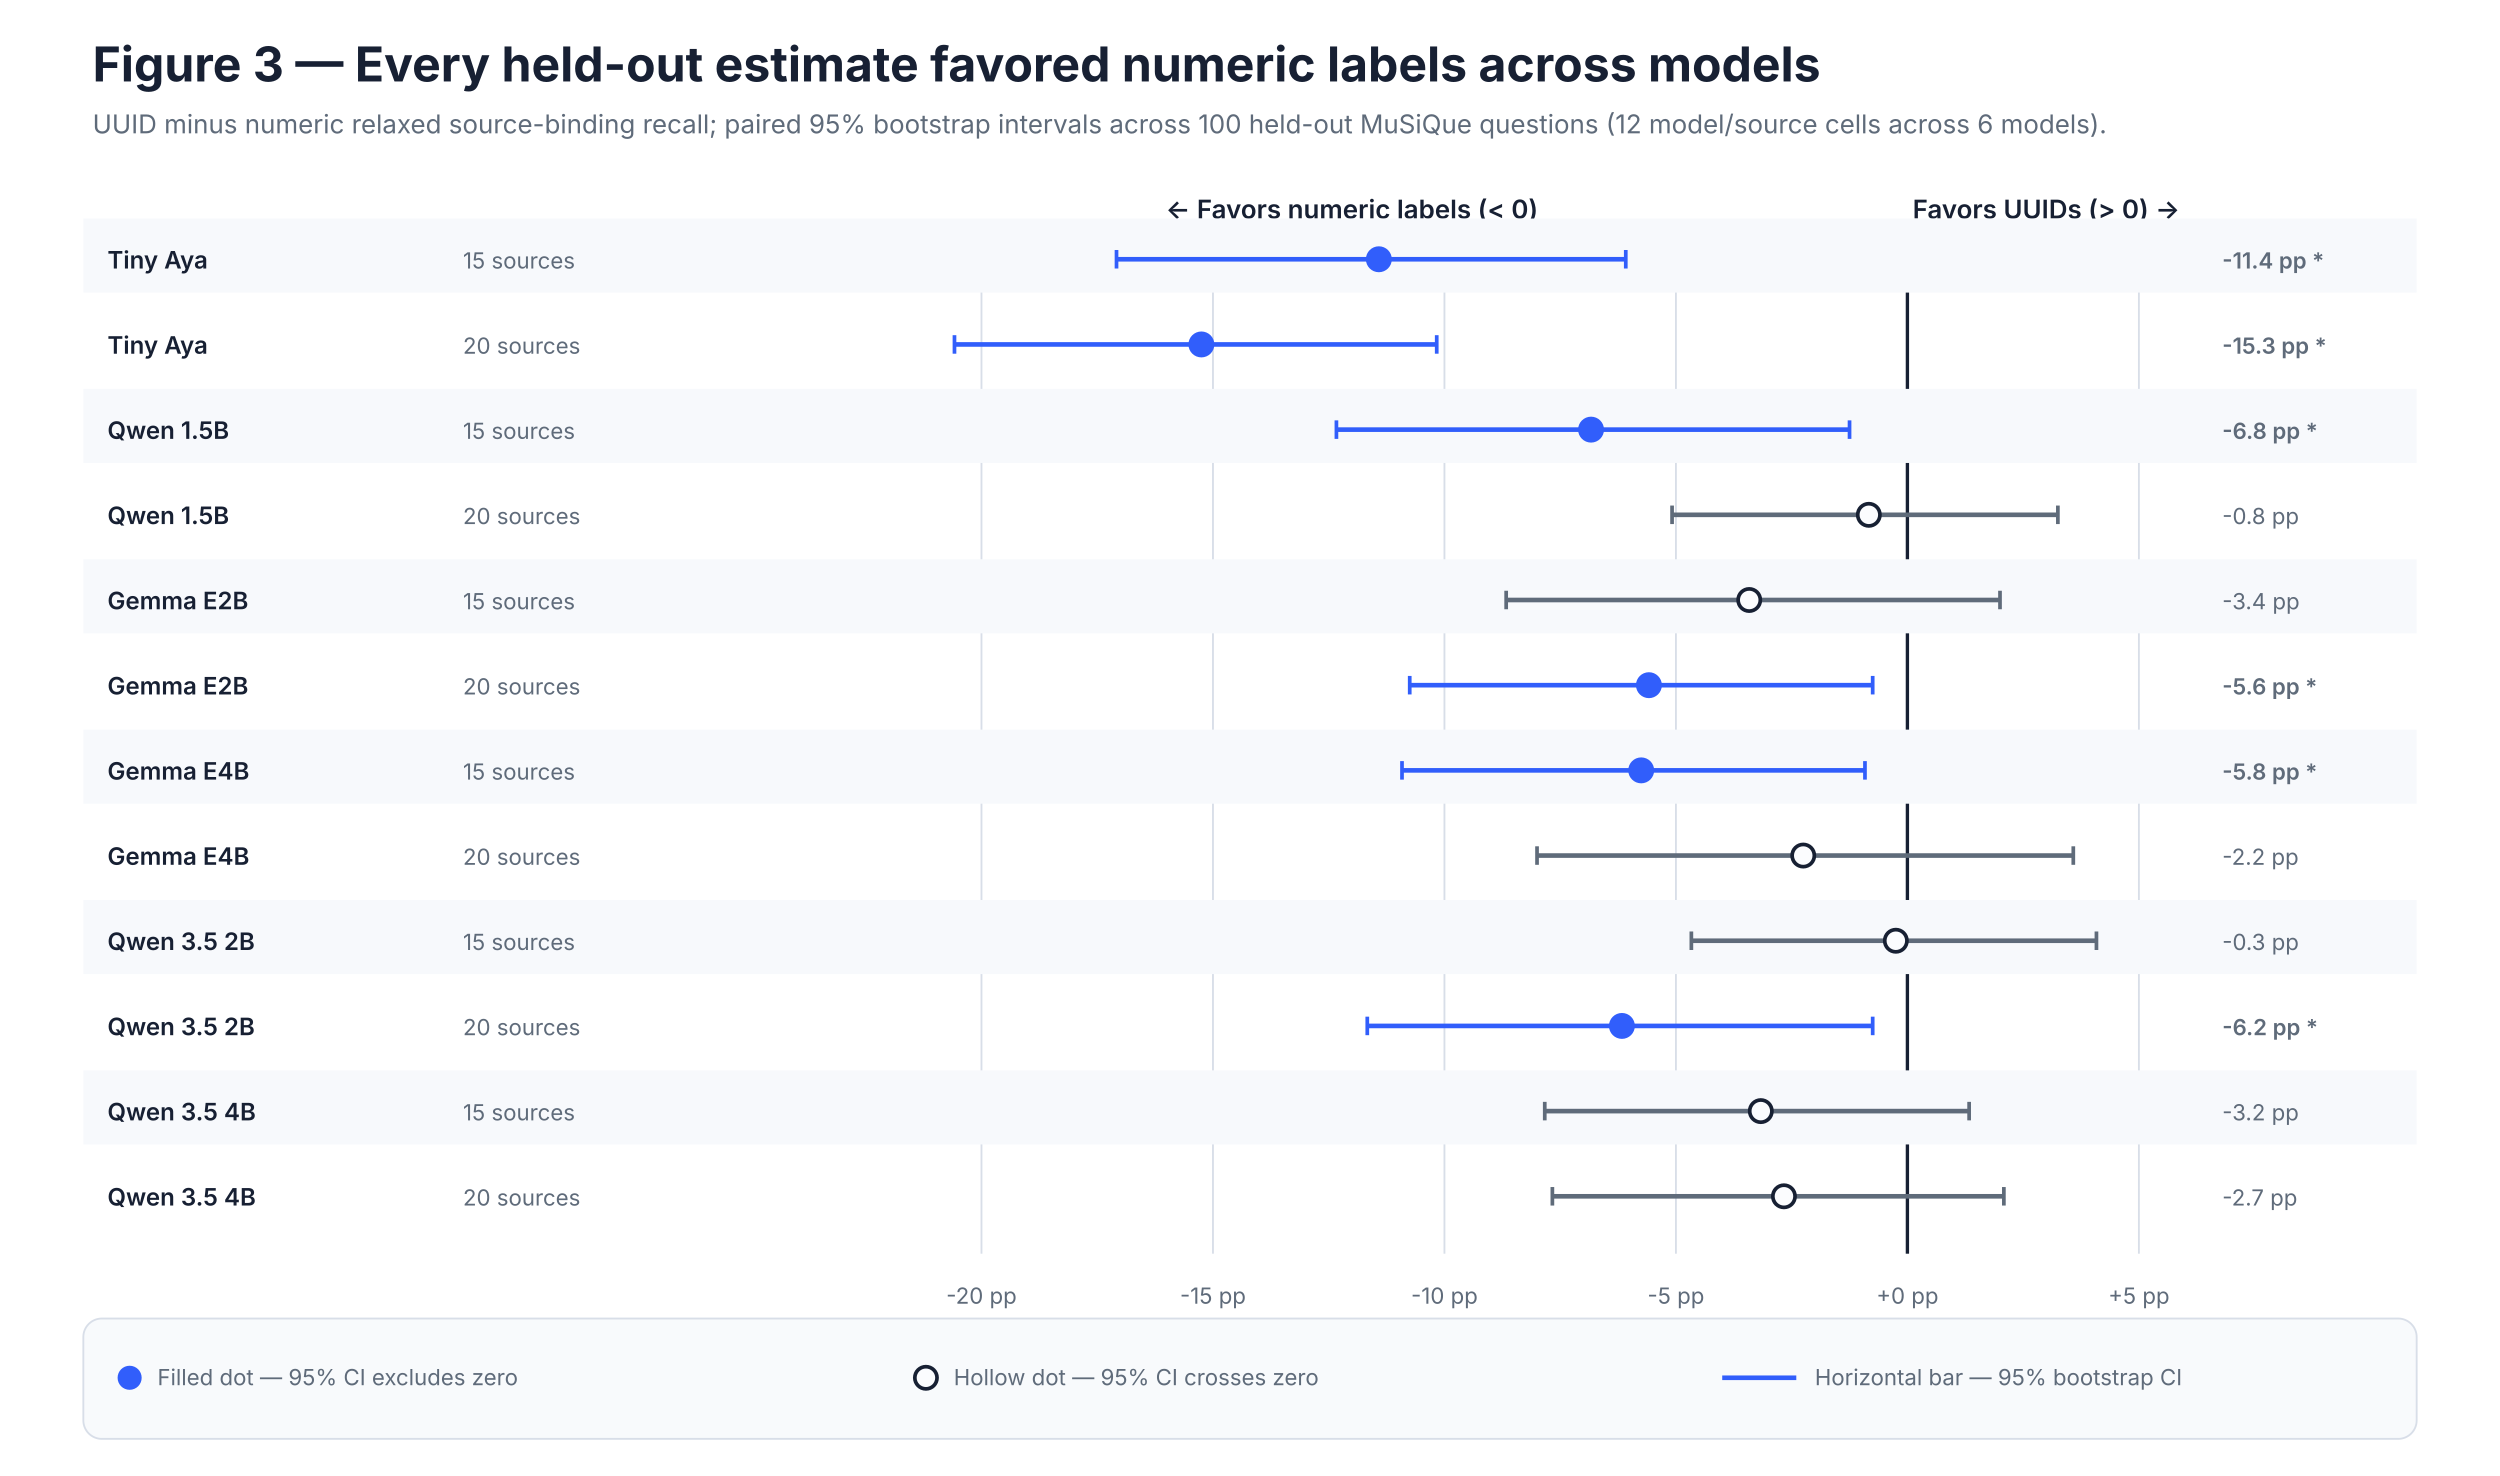
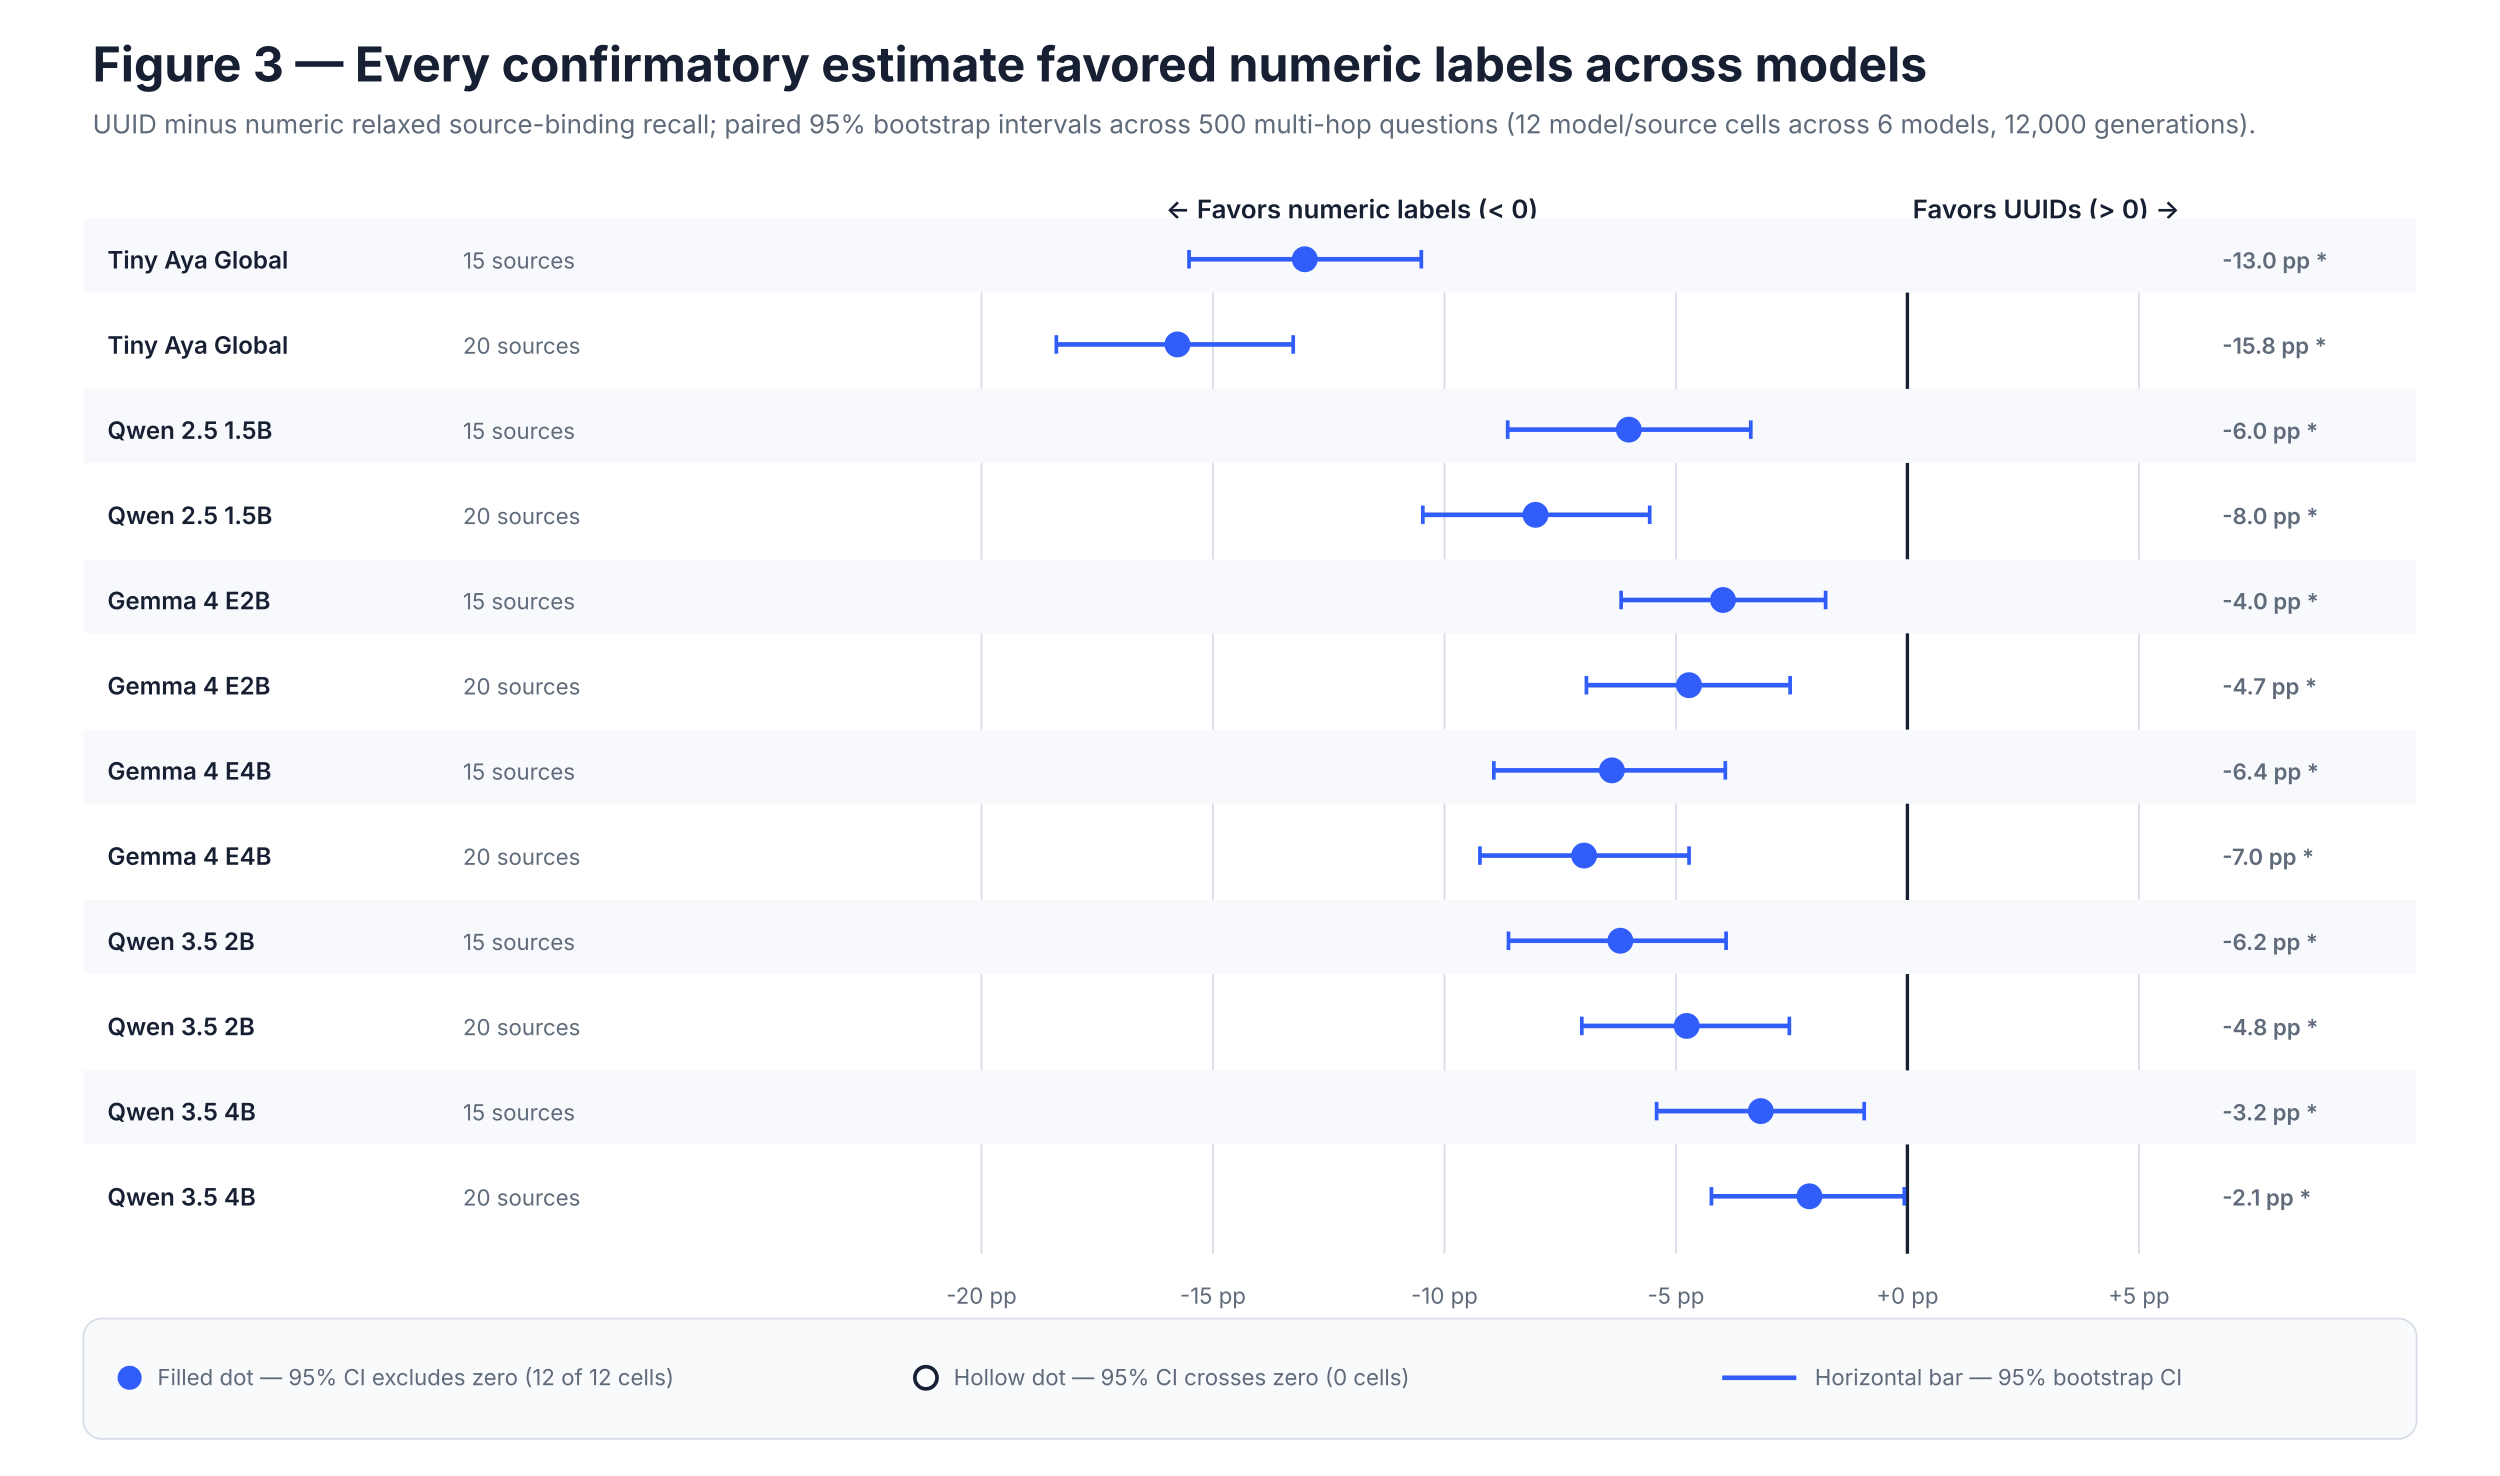
<svg xmlns="http://www.w3.org/2000/svg" viewBox="0 0 1350 797" role="img" aria-labelledby="title desc">
  <style>
text{font-family:Inter,ui-sans-serif,system-ui,-apple-system,BlinkMacSystemFont,'Segoe UI',sans-serif;fill:#172033}
.title{font-size:26px;font-weight:700}.subtitle{font-size:14px;fill:#5f6b7a}
.label{font-size:14px;font-weight:600}.body{font-size:13px}.small{font-size:12px;fill:#5f6b7a}
.mono{font-family:'SFMono-Regular',Consolas,'Liberation Mono',monospace;font-size:12.5px}
.axis{stroke:#aeb8c8;stroke-width:1}.grid{stroke:#e5e9f0;stroke-width:1}.zero{stroke:#172033;stroke-width:1.5}
</style>
-   <text x="50" y="44" class="title" text-anchor="start">Figure 3 — Every held-out estimate favored numeric labels across models</text>
-   <text x="50" y="72" class="subtitle" text-anchor="start">UUID minus numeric relaxed source-binding recall; paired 95% bootstrap intervals across 100 held-out MuSiQue questions (12 model/source cells across 6 models).</text>
+   <text x="50" y="44" class="title" text-anchor="start">Figure 3 — Every confirmatory estimate favored numeric labels across models</text>
+   <text x="50" y="72" class="subtitle" text-anchor="start">UUID minus numeric relaxed source-binding recall; paired 95% bootstrap intervals across 500 multi-hop questions (12 model/source cells across 6 models, 12,000 generations).</text>
  <line x1="530.0" y1="125" x2="530.0" y2="677" stroke="#d8dee8" stroke-width="1" />
  <text x="530.0" y="704" class="small" text-anchor="middle">-20 pp</text>
  <line x1="655.0" y1="125" x2="655.0" y2="677" stroke="#d8dee8" stroke-width="1" />
  <text x="655.0" y="704" class="small" text-anchor="middle">-15 pp</text>
  <line x1="780.0" y1="125" x2="780.0" y2="677" stroke="#d8dee8" stroke-width="1" />
  <text x="780.0" y="704" class="small" text-anchor="middle">-10 pp</text>
  <line x1="905.0" y1="125" x2="905.0" y2="677" stroke="#d8dee8" stroke-width="1" />
  <text x="905.0" y="704" class="small" text-anchor="middle">-5 pp</text>
  <line x1="1030.0" y1="125" x2="1030.0" y2="677" stroke="#172033" stroke-width="1.8" />
  <text x="1030.0" y="704" class="small" text-anchor="middle">+0 pp</text>
  <line x1="1155.0" y1="125" x2="1155.0" y2="677" stroke="#d8dee8" stroke-width="1" />
  <text x="1155.0" y="704" class="small" text-anchor="middle">+5 pp</text>
  <text x="730.0" y="118" class="label" text-anchor="middle" fill="#315efb">← Favors numeric labels (&lt; 0)</text>
  <text x="1105.0" y="118" class="label" text-anchor="middle" fill="#5f6b7a">Favors UUIDs (&gt; 0) →</text>
  <rect x="45" y="118" width="1260" height="40" fill="#f7f9fc" />
-   <text x="58" y="145" class="body" text-anchor="start" font-weight="600">Tiny Aya</text>
+   <text x="58" y="145" class="body" text-anchor="start" font-weight="600">Tiny Aya Global</text>
  <text x="250" y="145" class="small" text-anchor="start">15 sources</text>
-   <line x1="602.917" y1="140" x2="877.917" y2="140" stroke="#315efb" stroke-width="2.5" />
-   <line x1="602.917" y1="135" x2="602.917" y2="145" stroke="#315efb" stroke-width="2" />
-   <line x1="877.917" y1="135" x2="877.917" y2="145" stroke="#315efb" stroke-width="2" />
-   <circle cx="744.583" cy="140" r="6" fill="#315efb" stroke="#315efb" stroke-width="2" />
-   <text x="1200" y="145" class="small" text-anchor="start" fill="#172033" font-weight="600">-11.4 pp *</text>
-   <text x="58" y="191" class="body" text-anchor="start" font-weight="600">Tiny Aya</text>
+   <line x1="642.083" y1="140" x2="767.5" y2="140" stroke="#315efb" stroke-width="2.5" />
+   <line x1="642.083" y1="135" x2="642.083" y2="145" stroke="#315efb" stroke-width="2" />
+   <line x1="767.5" y1="135" x2="767.5" y2="145" stroke="#315efb" stroke-width="2" />
+   <circle cx="704.583" cy="140" r="6" fill="#315efb" stroke="#315efb" stroke-width="2" />
+   <text x="1200" y="145" class="small" text-anchor="start" fill="#172033" font-weight="600">-13.0 pp *</text>
+   <text x="58" y="191" class="body" text-anchor="start" font-weight="600">Tiny Aya Global</text>
  <text x="250" y="191" class="small" text-anchor="start">20 sources</text>
-   <line x1="515.417" y1="186" x2="775.833" y2="186" stroke="#315efb" stroke-width="2.5" />
-   <line x1="515.417" y1="181" x2="515.417" y2="191" stroke="#315efb" stroke-width="2" />
-   <line x1="775.833" y1="181" x2="775.833" y2="191" stroke="#315efb" stroke-width="2" />
-   <circle cx="648.75" cy="186" r="6" fill="#315efb" stroke="#315efb" stroke-width="2" />
-   <text x="1200" y="191" class="small" text-anchor="start" fill="#172033" font-weight="600">-15.3 pp *</text>
+   <line x1="570.417" y1="186" x2="698.333" y2="186" stroke="#315efb" stroke-width="2.5" />
+   <line x1="570.417" y1="181" x2="570.417" y2="191" stroke="#315efb" stroke-width="2" />
+   <line x1="698.333" y1="181" x2="698.333" y2="191" stroke="#315efb" stroke-width="2" />
+   <circle cx="635.833" cy="186" r="6" fill="#315efb" stroke="#315efb" stroke-width="2" />
+   <text x="1200" y="191" class="small" text-anchor="start" fill="#172033" font-weight="600">-15.8 pp *</text>
  <rect x="45" y="210" width="1260" height="40" fill="#f7f9fc" />
-   <text x="58" y="237" class="body" text-anchor="start" font-weight="600">Qwen 1.5B</text>
+   <text x="58" y="237" class="body" text-anchor="start" font-weight="600">Qwen 2.5 1.5B</text>
  <text x="250" y="237" class="small" text-anchor="start">15 sources</text>
-   <line x1="721.667" y1="232" x2="998.75" y2="232" stroke="#315efb" stroke-width="2.5" />
-   <line x1="721.667" y1="227" x2="721.667" y2="237" stroke="#315efb" stroke-width="2" />
-   <line x1="998.75" y1="227" x2="998.75" y2="237" stroke="#315efb" stroke-width="2" />
-   <circle cx="859.167" cy="232" r="6" fill="#315efb" stroke="#315efb" stroke-width="2" />
-   <text x="1200" y="237" class="small" text-anchor="start" fill="#172033" font-weight="600">-6.8 pp *</text>
-   <text x="58" y="283" class="body" text-anchor="start" font-weight="600">Qwen 1.5B</text>
+   <line x1="814.156" y1="232" x2="945.417" y2="232" stroke="#315efb" stroke-width="2.5" />
+   <line x1="814.156" y1="227" x2="814.156" y2="237" stroke="#315efb" stroke-width="2" />
+   <line x1="945.417" y1="227" x2="945.417" y2="237" stroke="#315efb" stroke-width="2" />
+   <circle cx="879.583" cy="232" r="6" fill="#315efb" stroke="#315efb" stroke-width="2" />
+   <text x="1200" y="237" class="small" text-anchor="start" fill="#172033" font-weight="600">-6.0 pp *</text>
+   <text x="58" y="283" class="body" text-anchor="start" font-weight="600">Qwen 2.5 1.5B</text>
  <text x="250" y="283" class="small" text-anchor="start">20 sources</text>
-   <line x1="902.917" y1="278" x2="1111.25" y2="278" stroke="#5f6b7a" stroke-width="2.5" />
-   <line x1="902.917" y1="273" x2="902.917" y2="283" stroke="#5f6b7a" stroke-width="2" />
-   <line x1="1111.25" y1="273" x2="1111.25" y2="283" stroke="#5f6b7a" stroke-width="2" />
-   <circle cx="1009.167" cy="278" r="6" fill="#fbfcfe" stroke="#172033" stroke-width="2" />
-   <text x="1200" y="283" class="small" text-anchor="start" fill="#5f6b7a" font-weight="normal">-0.8 pp</text>
+   <line x1="768.333" y1="278" x2="890.833" y2="278" stroke="#315efb" stroke-width="2.5" />
+   <line x1="768.333" y1="273" x2="768.333" y2="283" stroke="#315efb" stroke-width="2" />
+   <line x1="890.833" y1="273" x2="890.833" y2="283" stroke="#315efb" stroke-width="2" />
+   <circle cx="829.167" cy="278" r="6" fill="#315efb" stroke="#315efb" stroke-width="2" />
+   <text x="1200" y="283" class="small" text-anchor="start" fill="#172033" font-weight="600">-8.0 pp *</text>
  <rect x="45" y="302" width="1260" height="40" fill="#f7f9fc" />
-   <text x="58" y="329" class="body" text-anchor="start" font-weight="600">Gemma E2B</text>
+   <text x="58" y="329" class="body" text-anchor="start" font-weight="600">Gemma 4 E2B</text>
  <text x="250" y="329" class="small" text-anchor="start">15 sources</text>
-   <line x1="813.333" y1="324" x2="1080.0" y2="324" stroke="#5f6b7a" stroke-width="2.5" />
-   <line x1="813.333" y1="319" x2="813.333" y2="329" stroke="#5f6b7a" stroke-width="2" />
-   <line x1="1080.0" y1="319" x2="1080.0" y2="329" stroke="#5f6b7a" stroke-width="2" />
-   <circle cx="944.583" cy="324" r="6" fill="#fbfcfe" stroke="#172033" stroke-width="2" />
-   <text x="1200" y="329" class="small" text-anchor="start" fill="#5f6b7a" font-weight="normal">-3.4 pp</text>
-   <text x="58" y="375" class="body" text-anchor="start" font-weight="600">Gemma E2B</text>
+   <line x1="875.417" y1="324" x2="985.833" y2="324" stroke="#315efb" stroke-width="2.5" />
+   <line x1="875.417" y1="319" x2="875.417" y2="329" stroke="#315efb" stroke-width="2" />
+   <line x1="985.833" y1="319" x2="985.833" y2="329" stroke="#315efb" stroke-width="2" />
+   <circle cx="930.417" cy="324" r="6" fill="#315efb" stroke="#315efb" stroke-width="2" />
+   <text x="1200" y="329" class="small" text-anchor="start" fill="#172033" font-weight="600">-4.0 pp *</text>
+   <text x="58" y="375" class="body" text-anchor="start" font-weight="600">Gemma 4 E2B</text>
  <text x="250" y="375" class="small" text-anchor="start">20 sources</text>
-   <line x1="761.25" y1="370" x2="1011.25" y2="370" stroke="#315efb" stroke-width="2.5" />
-   <line x1="761.25" y1="365" x2="761.25" y2="375" stroke="#315efb" stroke-width="2" />
-   <line x1="1011.25" y1="365" x2="1011.25" y2="375" stroke="#315efb" stroke-width="2" />
-   <circle cx="890.417" cy="370" r="6" fill="#315efb" stroke="#315efb" stroke-width="2" />
-   <text x="1200" y="375" class="small" text-anchor="start" fill="#172033" font-weight="600">-5.6 pp *</text>
+   <line x1="856.667" y1="370" x2="966.667" y2="370" stroke="#315efb" stroke-width="2.5" />
+   <line x1="856.667" y1="365" x2="856.667" y2="375" stroke="#315efb" stroke-width="2" />
+   <line x1="966.667" y1="365" x2="966.667" y2="375" stroke="#315efb" stroke-width="2" />
+   <circle cx="912.083" cy="370" r="6" fill="#315efb" stroke="#315efb" stroke-width="2" />
+   <text x="1200" y="375" class="small" text-anchor="start" fill="#172033" font-weight="600">-4.7 pp *</text>
  <rect x="45" y="394" width="1260" height="40" fill="#f7f9fc" />
-   <text x="58" y="421" class="body" text-anchor="start" font-weight="600">Gemma E4B</text>
+   <text x="58" y="421" class="body" text-anchor="start" font-weight="600">Gemma 4 E4B</text>
  <text x="250" y="421" class="small" text-anchor="start">15 sources</text>
-   <line x1="757.083" y1="416" x2="1007.083" y2="416" stroke="#315efb" stroke-width="2.5" />
-   <line x1="757.083" y1="411" x2="757.083" y2="421" stroke="#315efb" stroke-width="2" />
-   <line x1="1007.083" y1="411" x2="1007.083" y2="421" stroke="#315efb" stroke-width="2" />
-   <circle cx="886.25" cy="416" r="6" fill="#315efb" stroke="#315efb" stroke-width="2" />
-   <text x="1200" y="421" class="small" text-anchor="start" fill="#172033" font-weight="600">-5.8 pp *</text>
-   <text x="58" y="467" class="body" text-anchor="start" font-weight="600">Gemma E4B</text>
+   <line x1="806.667" y1="416" x2="931.667" y2="416" stroke="#315efb" stroke-width="2.5" />
+   <line x1="806.667" y1="411" x2="806.667" y2="421" stroke="#315efb" stroke-width="2" />
+   <line x1="931.667" y1="411" x2="931.667" y2="421" stroke="#315efb" stroke-width="2" />
+   <circle cx="870.417" cy="416" r="6" fill="#315efb" stroke="#315efb" stroke-width="2" />
+   <text x="1200" y="421" class="small" text-anchor="start" fill="#172033" font-weight="600">-6.4 pp *</text>
+   <text x="58" y="467" class="body" text-anchor="start" font-weight="600">Gemma 4 E4B</text>
  <text x="250" y="467" class="small" text-anchor="start">20 sources</text>
-   <line x1="830.0" y1="462" x2="1119.583" y2="462" stroke="#5f6b7a" stroke-width="2.5" />
-   <line x1="830.0" y1="457" x2="830.0" y2="467" stroke="#5f6b7a" stroke-width="2" />
-   <line x1="1119.583" y1="457" x2="1119.583" y2="467" stroke="#5f6b7a" stroke-width="2" />
-   <circle cx="973.75" cy="462" r="6" fill="#fbfcfe" stroke="#172033" stroke-width="2" />
-   <text x="1200" y="467" class="small" text-anchor="start" fill="#5f6b7a" font-weight="normal">-2.2 pp</text>
+   <line x1="799.167" y1="462" x2="912.094" y2="462" stroke="#315efb" stroke-width="2.5" />
+   <line x1="799.167" y1="457" x2="799.167" y2="467" stroke="#315efb" stroke-width="2" />
+   <line x1="912.094" y1="457" x2="912.094" y2="467" stroke="#315efb" stroke-width="2" />
+   <circle cx="855.417" cy="462" r="6" fill="#315efb" stroke="#315efb" stroke-width="2" />
+   <text x="1200" y="467" class="small" text-anchor="start" fill="#172033" font-weight="600">-7.0 pp *</text>
  <rect x="45" y="486" width="1260" height="40" fill="#f7f9fc" />
  <text x="58" y="513" class="body" text-anchor="start" font-weight="600">Qwen 3.5 2B</text>
  <text x="250" y="513" class="small" text-anchor="start">15 sources</text>
-   <line x1="913.333" y1="508" x2="1132.083" y2="508" stroke="#5f6b7a" stroke-width="2.5" />
-   <line x1="913.333" y1="503" x2="913.333" y2="513" stroke="#5f6b7a" stroke-width="2" />
-   <line x1="1132.083" y1="503" x2="1132.083" y2="513" stroke="#5f6b7a" stroke-width="2" />
-   <circle cx="1023.75" cy="508" r="6" fill="#fbfcfe" stroke="#172033" stroke-width="2" />
-   <text x="1200" y="513" class="small" text-anchor="start" fill="#5f6b7a" font-weight="normal">-0.3 pp</text>
+   <line x1="814.583" y1="508" x2="932.094" y2="508" stroke="#315efb" stroke-width="2.5" />
+   <line x1="814.583" y1="503" x2="814.583" y2="513" stroke="#315efb" stroke-width="2" />
+   <line x1="932.094" y1="503" x2="932.094" y2="513" stroke="#315efb" stroke-width="2" />
+   <circle cx="875" cy="508" r="6" fill="#315efb" stroke="#315efb" stroke-width="2" />
+   <text x="1200" y="513" class="small" text-anchor="start" fill="#172033" font-weight="600">-6.2 pp *</text>
  <text x="58" y="559" class="body" text-anchor="start" font-weight="600">Qwen 3.5 2B</text>
  <text x="250" y="559" class="small" text-anchor="start">20 sources</text>
-   <line x1="738.333" y1="554" x2="1011.25" y2="554" stroke="#315efb" stroke-width="2.5" />
-   <line x1="738.333" y1="549" x2="738.333" y2="559" stroke="#315efb" stroke-width="2" />
-   <line x1="1011.25" y1="549" x2="1011.25" y2="559" stroke="#315efb" stroke-width="2" />
-   <circle cx="875.833" cy="554" r="6" fill="#315efb" stroke="#315efb" stroke-width="2" />
-   <text x="1200" y="559" class="small" text-anchor="start" fill="#172033" font-weight="600">-6.2 pp *</text>
+   <line x1="854.167" y1="554" x2="966.25" y2="554" stroke="#315efb" stroke-width="2.5" />
+   <line x1="854.167" y1="549" x2="854.167" y2="559" stroke="#315efb" stroke-width="2" />
+   <line x1="966.25" y1="549" x2="966.25" y2="559" stroke="#315efb" stroke-width="2" />
+   <circle cx="910.833" cy="554" r="6" fill="#315efb" stroke="#315efb" stroke-width="2" />
+   <text x="1200" y="559" class="small" text-anchor="start" fill="#172033" font-weight="600">-4.8 pp *</text>
  <rect x="45" y="578" width="1260" height="40" fill="#f7f9fc" />
  <text x="58" y="605" class="body" text-anchor="start" font-weight="600">Qwen 3.5 4B</text>
  <text x="250" y="605" class="small" text-anchor="start">15 sources</text>
-   <line x1="834.167" y1="600" x2="1063.333" y2="600" stroke="#5f6b7a" stroke-width="2.5" />
-   <line x1="834.167" y1="595" x2="834.167" y2="605" stroke="#5f6b7a" stroke-width="2" />
-   <line x1="1063.333" y1="595" x2="1063.333" y2="605" stroke="#5f6b7a" stroke-width="2" />
-   <circle cx="950.833" cy="600" r="6" fill="#fbfcfe" stroke="#172033" stroke-width="2" />
-   <text x="1200" y="605" class="small" text-anchor="start" fill="#5f6b7a" font-weight="normal">-3.2 pp</text>
+   <line x1="894.573" y1="600" x2="1006.677" y2="600" stroke="#315efb" stroke-width="2.5" />
+   <line x1="894.573" y1="595" x2="894.573" y2="605" stroke="#315efb" stroke-width="2" />
+   <line x1="1006.677" y1="595" x2="1006.677" y2="605" stroke="#315efb" stroke-width="2" />
+   <circle cx="950.833" cy="600" r="6" fill="#315efb" stroke="#315efb" stroke-width="2" />
+   <text x="1200" y="605" class="small" text-anchor="start" fill="#172033" font-weight="600">-3.2 pp *</text>
  <text x="58" y="651" class="body" text-anchor="start" font-weight="600">Qwen 3.5 4B</text>
  <text x="250" y="651" class="small" text-anchor="start">20 sources</text>
-   <line x1="838.281" y1="646" x2="1082.083" y2="646" stroke="#5f6b7a" stroke-width="2.5" />
-   <line x1="838.281" y1="641" x2="838.281" y2="651" stroke="#5f6b7a" stroke-width="2" />
-   <line x1="1082.083" y1="641" x2="1082.083" y2="651" stroke="#5f6b7a" stroke-width="2" />
-   <circle cx="963.333" cy="646" r="6" fill="#fbfcfe" stroke="#172033" stroke-width="2" />
-   <text x="1200" y="651" class="small" text-anchor="start" fill="#5f6b7a" font-weight="normal">-2.7 pp</text>
+   <line x1="924.167" y1="646" x2="1028.333" y2="646" stroke="#315efb" stroke-width="2.5" />
+   <line x1="924.167" y1="641" x2="924.167" y2="651" stroke="#315efb" stroke-width="2" />
+   <line x1="1028.333" y1="641" x2="1028.333" y2="651" stroke="#315efb" stroke-width="2" />
+   <circle cx="977.083" cy="646" r="6" fill="#315efb" stroke="#315efb" stroke-width="2" />
+   <text x="1200" y="651" class="small" text-anchor="start" fill="#172033" font-weight="600">-2.1 pp *</text>
  <rect x="45" y="712" width="1260" height="65" rx="10" fill="#f8fafc" stroke="#d8dee8" stroke-width="1" />
  <circle cx="70" cy="744" r="6" fill="#315efb" stroke="#315efb" stroke-width="1" />
-   <text x="85" y="748" class="small" text-anchor="start">Filled dot — 95% CI excludes zero</text>
+   <text x="85" y="748" class="small" text-anchor="start">Filled dot — 95% CI excludes zero (12 of 12 cells)</text>
  <circle cx="500" cy="744" r="6" fill="#fbfcfe" stroke="#172033" stroke-width="2" />
-   <text x="515" y="748" class="small" text-anchor="start">Hollow dot — 95% CI crosses zero</text>
+   <text x="515" y="748" class="small" text-anchor="start">Hollow dot — 95% CI crosses zero (0 cells)</text>
  <line x1="930" y1="744" x2="970" y2="744" stroke="#315efb" stroke-width="2.5" />
  <text x="980" y="748" class="small" text-anchor="start">Horizontal bar — 95% bootstrap CI</text>
</svg>
